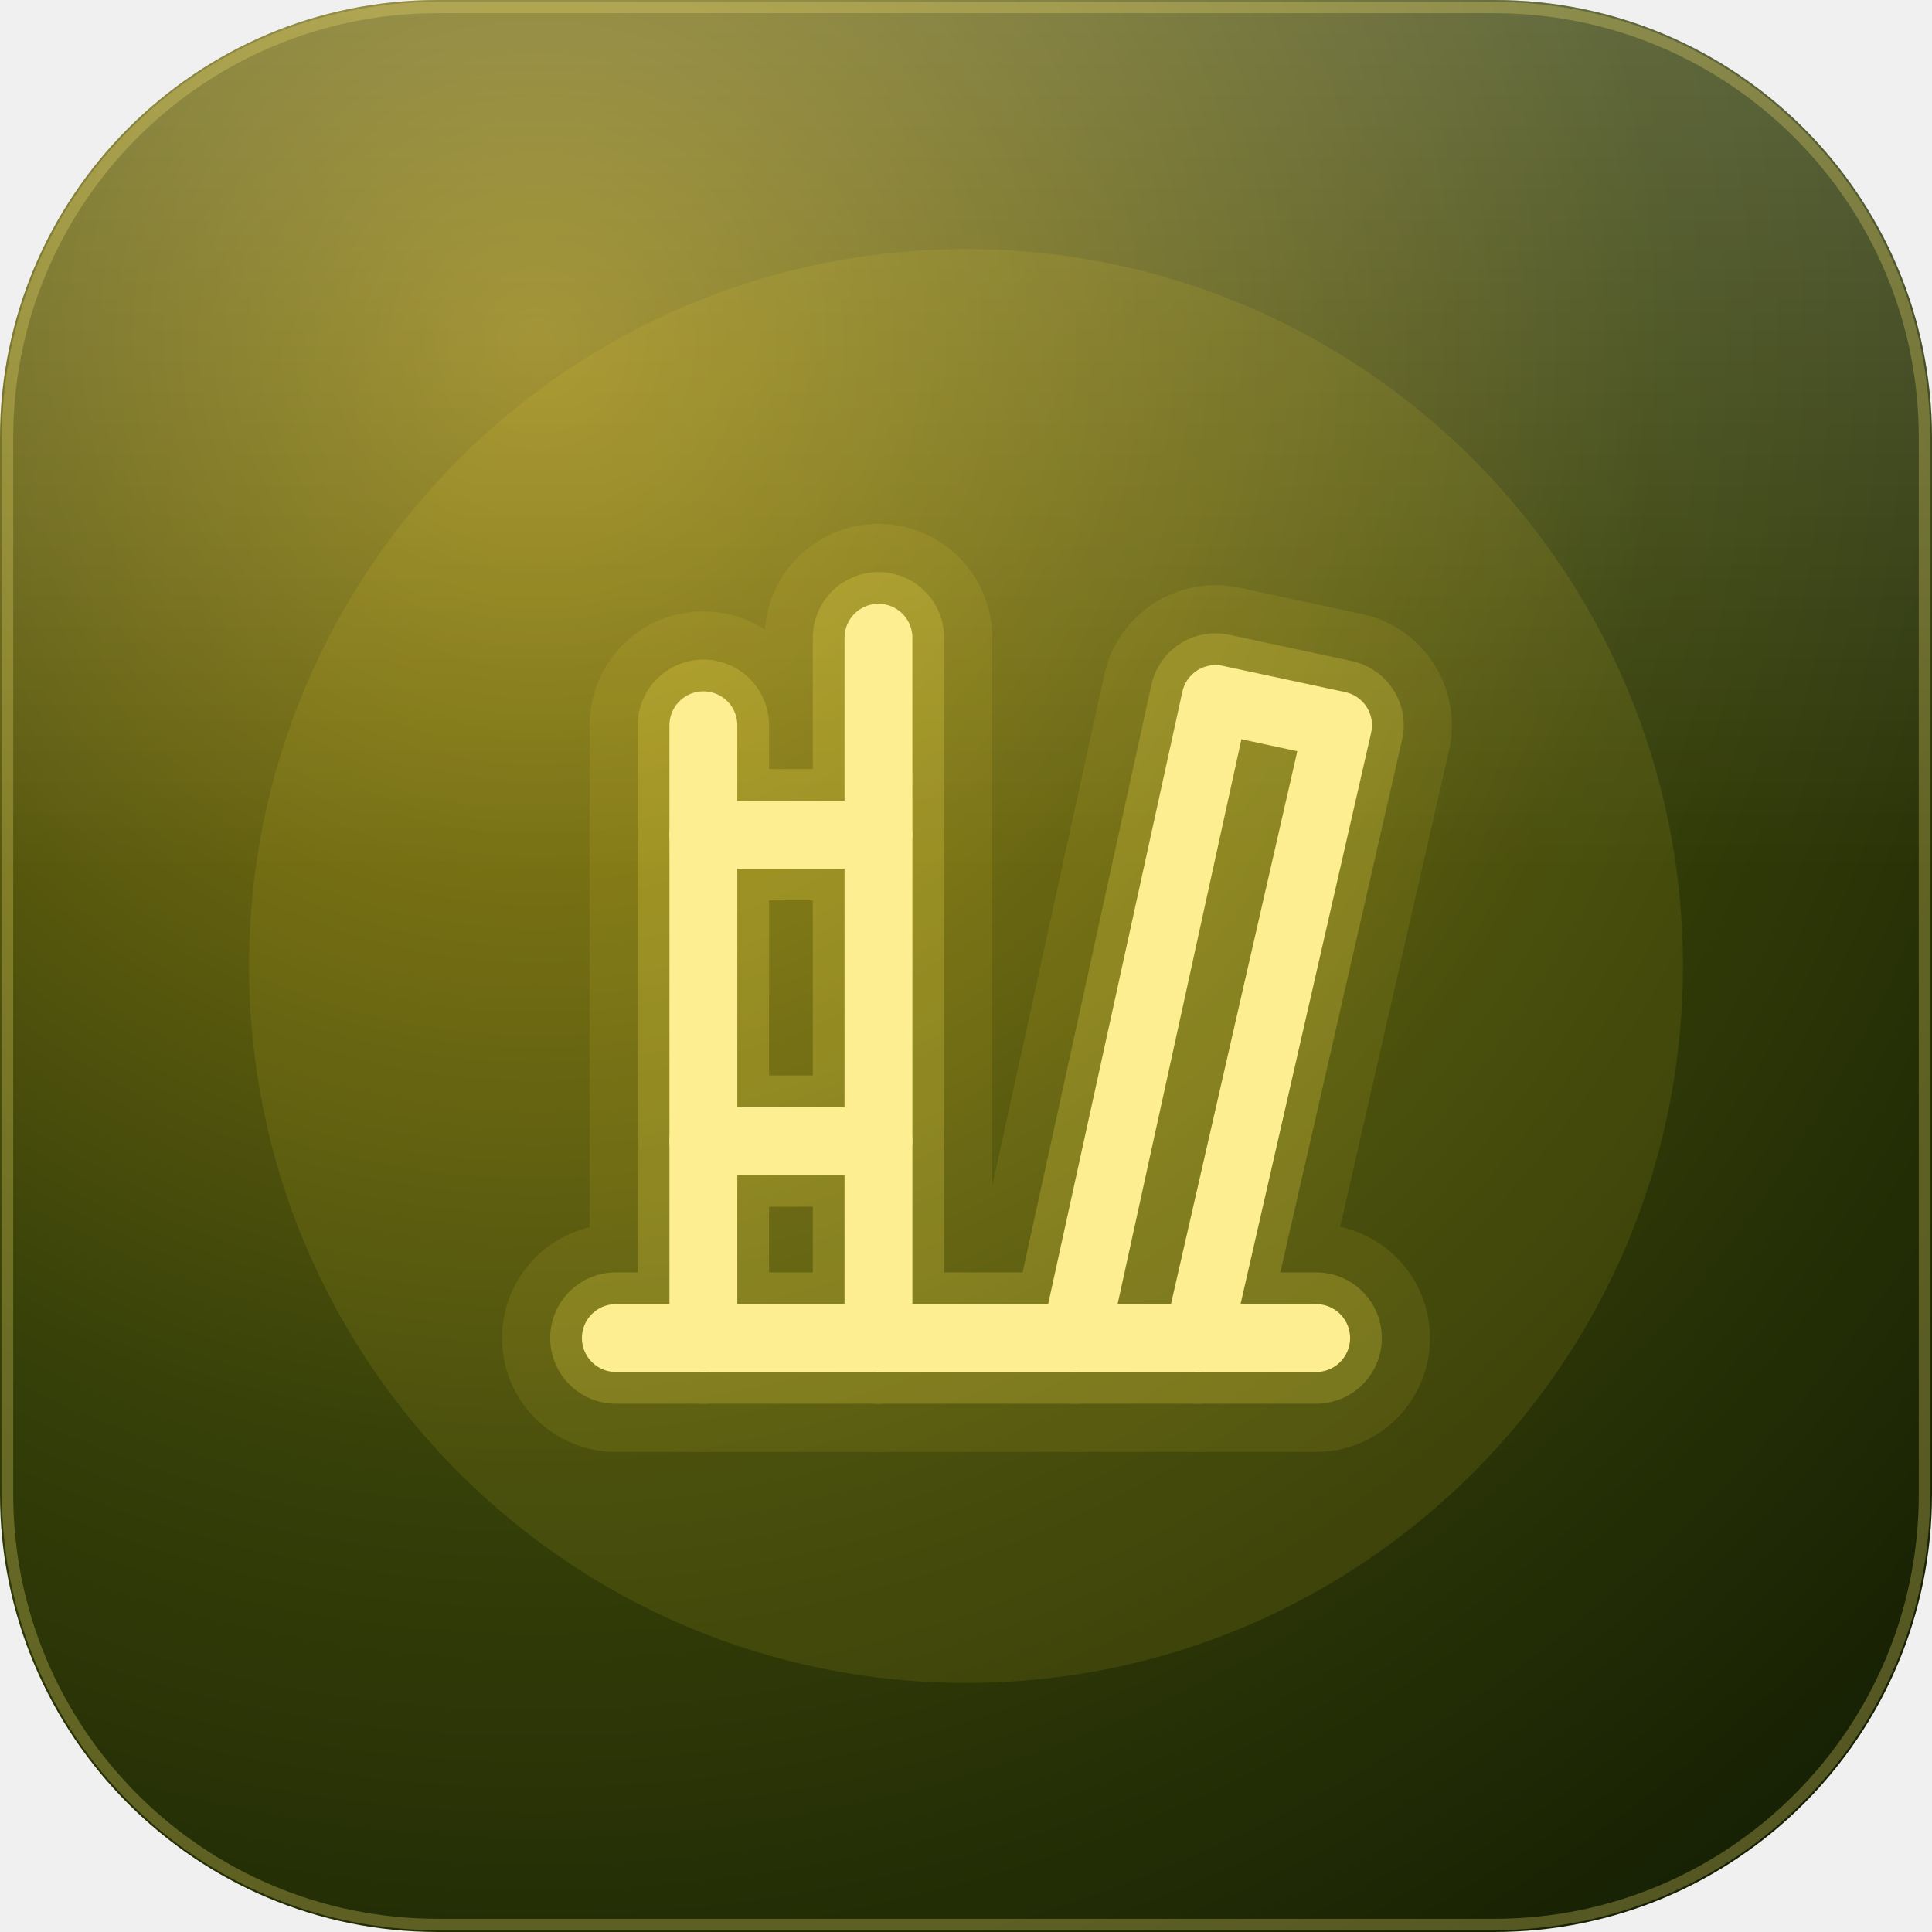
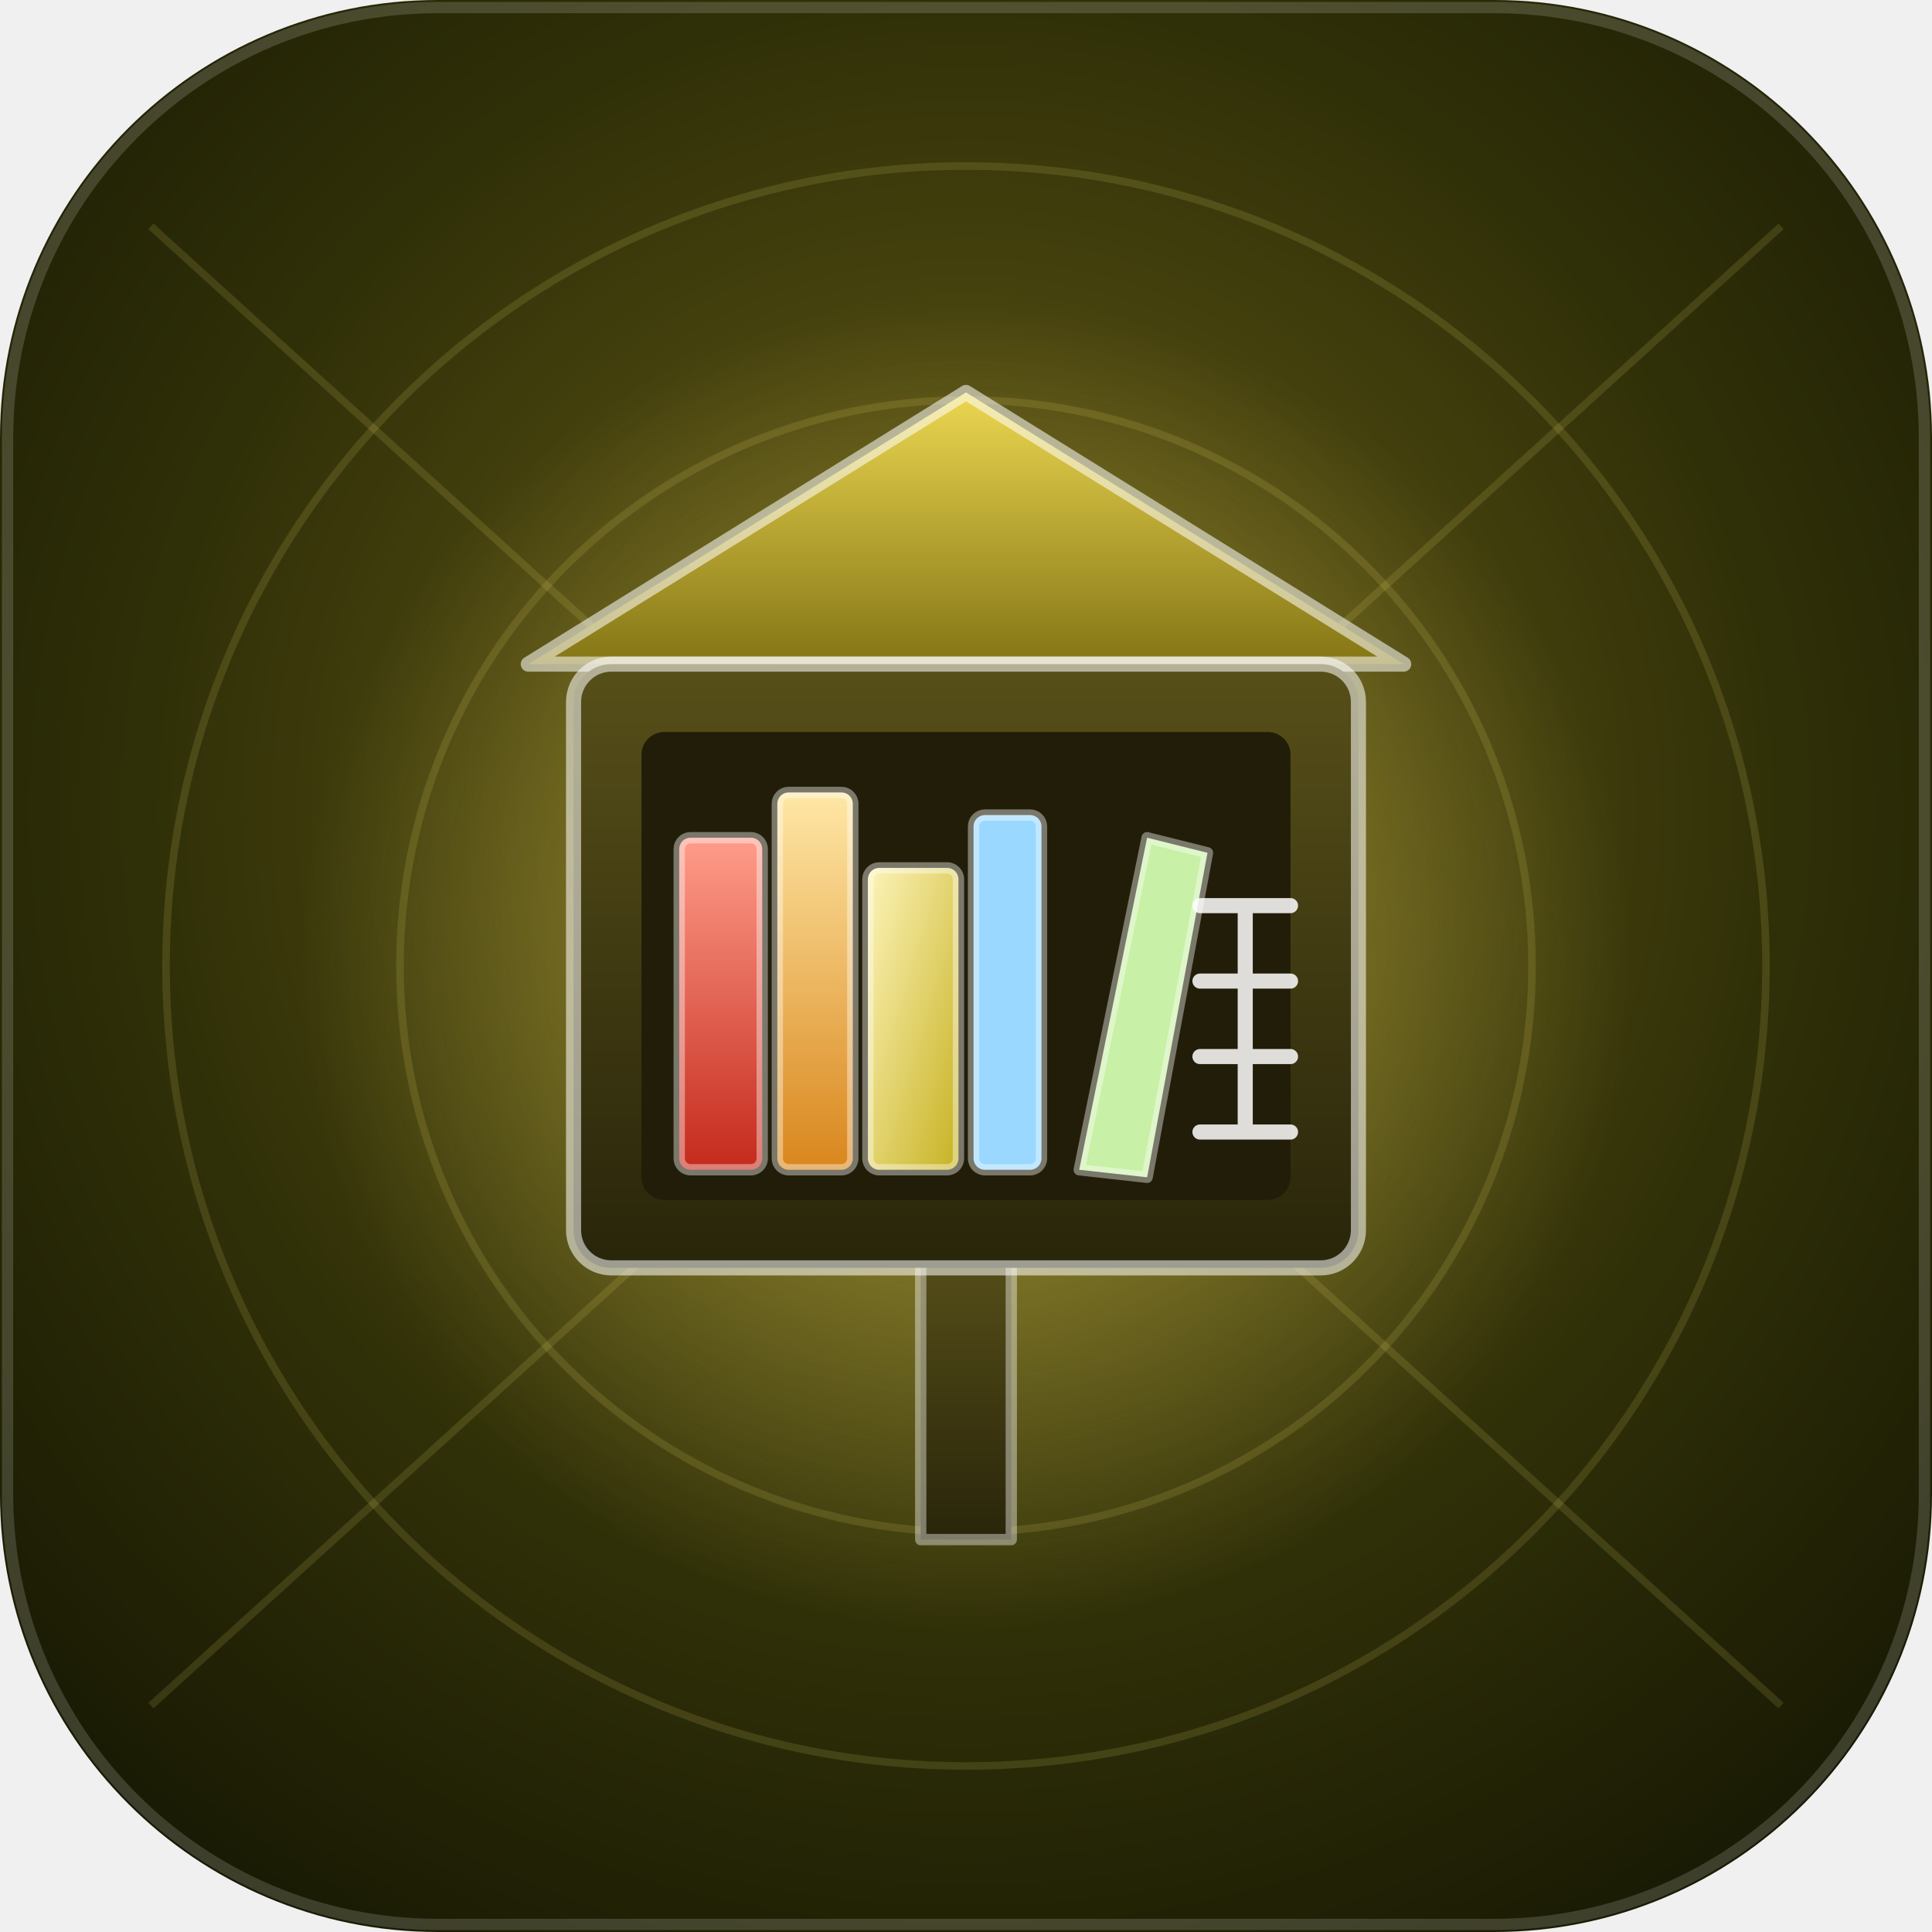
<svg xmlns="http://www.w3.org/2000/svg" viewBox="0 0 512 512">
-   <defs>
-     <radialGradient id="b" cx="28%" cy="18%" r="105%">
-       <stop offset="0" stop-color="hsl(52 72% 34%)" />
-       <stop offset=".55" stop-color="hsl(70 78% 14%)" />
-       <stop offset="1" stop-color="hsl(84 80% 6%)" />
-     </radialGradient>
-     <linearGradient id="s" x1="0" y1="0" x2="0" y2="1">
-       <stop offset="0" stop-color="#fff" stop-opacity=".22" />
-       <stop offset=".45" stop-color="#fff" stop-opacity="0" />
-     </linearGradient>
-     <clipPath id="c">
-       <rect width="512" height="512" rx="116" />
-     </clipPath>
-   </defs>
-   <g clip-path="url(#c)">
-     <rect width="512" height="512" fill="url(#b)" />
-     <rect width="512" height="512" fill="url(#s)" />
-     <circle cx="256" cy="256" r="190" fill="hsl(52 95% 60%)" opacity=".10" />
+   <clipPath id="r">
+     <rect width="512" height="512" rx="116" />
+   </clipPath>
+   <g clip-path="url(#r)">
+     <defs>
+       <radialGradient id="bg" cx="50%" cy="42%" r="76%">
+         <stop offset="0" stop-color="hsl(52 62% 26%)" />
+         <stop offset=".55" stop-color="hsl(60 70% 11%)" />
+         <stop offset="1" stop-color="hsl(68 80% 4%)" />
+       </radialGradient>
+       <radialGradient id="halo" cx="50%" cy="50%" r="50%">
+         <stop offset="0" stop-color="hsl(52 95% 68%)" stop-opacity=".5" />
+         <stop offset="1" stop-color="hsl(52 95% 68%)" stop-opacity="0" />
+       </radialGradient>
+       <linearGradient id="L" x1="0" y1="0" x2="1" y2="1">
+         <stop offset="0" stop-color="hsl(52 95% 86%)" />
+         <stop offset="1" stop-color="hsl(52 70% 46%)" />
+       </linearGradient>
+       <linearGradient id="M" x1="0" y1="0" x2="0" y2="1">
+         <stop offset="0" stop-color="hsl(52 80% 62%)" />
+         <stop offset="1" stop-color="hsl(52 72% 30%)" />
+       </linearGradient>
+       <linearGradient id="D" x1="0" y1="0" x2="0" y2="1">
+         <stop offset="0" stop-color="hsl(52 55% 22%)" />
+         <stop offset="1" stop-color="hsl(52 60% 10%)" />
+       </linearGradient>
+       <linearGradient id="P" x1="0" y1="0" x2="1" y2="1">
+         <stop offset="0" stop-color="#fffdf7" />
+         <stop offset="1" stop-color="#d8d0bf" />
+       </linearGradient>
+       <linearGradient id="G" x1="0" y1="0" x2="0" y2="1">
+         <stop offset="0" stop-color="#ffe7a6" />
+         <stop offset="1" stop-color="#d9861c" />
+       </linearGradient>
+       <linearGradient id="R" x1="0" y1="0" x2="0" y2="1">
+         <stop offset="0" stop-color="#ff9c8a" />
+         <stop offset="1" stop-color="#c42a1c" />
+       </linearGradient>
+       <linearGradient id="S" x1="0" y1="0" x2="0" y2="1">
+         <stop offset="0" stop-color="#fff" stop-opacity=".35" />
+         <stop offset=".5" stop-color="#fff" stop-opacity="0" />
+       </linearGradient>
+       <linearGradient id="navy" x1="0" y1="0" x2="1" y2="1">
+         <stop offset="0" stop-color="#2c4274" />
+         <stop offset="1" stop-color="#101a36" />
+       </linearGradient>
+     </defs>
+     <rect width="512" height="512" fill="url(#bg)" />
+     <g fill="none" stroke="hsl(52 90% 72%)" stroke-opacity=".13" stroke-width="2">
+       <circle cx="256" cy="256" r="150" />
+       <circle cx="256" cy="256" r="212" />
+       <path d="M256 256L40 60M256 256L472 60M256 256L40 452M256 256L472 452" />
+     </g>
+     <circle cx="256" cy="256" r="178" fill="url(#halo)" />
+     <path d="M244 330H268V408H244Z" fill="url(#D)" stroke="#fff" stroke-opacity=".4" stroke-width="3" stroke-linejoin="round" />
+     <path d="M204 408H308" stroke="url(#D)" stroke-width="12" stroke-linecap="round" />
+     <path d="M140 176L256 104 372 176Z" fill="url(#M)" stroke="#fff" stroke-opacity=".55" stroke-width="4" stroke-linejoin="round" />
+     <rect x="152" y="176" width="208" height="160" rx="10" fill="url(#D)" stroke="#fff" stroke-opacity=".55" stroke-width="4" stroke-linejoin="round" />
+     <rect x="170" y="194" width="172" height="124" rx="6" fill="hsl(52 60% 8%)" />
+     <g stroke="#fff" stroke-opacity=".4" stroke-width="3" stroke-linejoin="round">
+       <rect x="180" y="222" width="22" height="88" rx="3" fill="url(#R)" />
+       <rect x="206" y="210" width="20" height="100" rx="3" fill="url(#G)" />
+       <rect x="230" y="230" width="24" height="80" rx="3" fill="url(#L)" />
+       <rect x="258" y="216" width="18" height="94" rx="3" fill="#9ad8ff" />
+       <path d="M286 310L304 222 320 226 304 312Z" fill="#c8f0a6" />
+     </g>
+     <path d="M330 240V300M318 240H342M318 260H342M318 280H342M318 300H342" stroke="#fff" stroke-opacity=".85" stroke-width="4" stroke-linecap="round" />
  </g>
-   <g transform="translate(256 256) scale(11.6) translate(-12 -12)" fill="none" stroke-linecap="round" stroke-linejoin="round" color="hsl(52 96% 76%)">
-     <g stroke="hsl(52 100% 62%)" stroke-width="5.2" opacity=".10">
-       <path d="M4 20.5h16" />
-       <path d="M6 20.5V6.5M10 20.5V4.5M14.5 20.5l3.2-14.6 2.8.6-3.2 14" />
-       <path d="M6 9h4M6 16h4" />
-     </g>
-     <g stroke="hsl(52 100% 66%)" stroke-width="3" opacity=".22">
-       <path d="M4 20.5h16" />
-       <path d="M6 20.5V6.5M10 20.5V4.5M14.5 20.5l3.2-14.6 2.8.6-3.2 14" />
-       <path d="M6 9h4M6 16h4" />
-     </g>
-     <g stroke="hsl(52 96% 78%)" stroke-width="1.55">
-       <path d="M4 20.5h16" />
-       <path d="M6 20.5V6.5M10 20.5V4.5M14.5 20.5l3.2-14.6 2.8.6-3.2 14" />
-       <path d="M6 9h4M6 16h4" />
-     </g>
-   </g>
-   <rect x="2" y="2" width="508" height="508" rx="114" fill="none" stroke="hsl(52 85% 70%)" stroke-opacity=".28" stroke-width="3" />
+   <rect x="2" y="2" width="508" height="508" rx="114" fill="none" stroke="#fff" stroke-opacity=".16" stroke-width="3" />
</svg>
